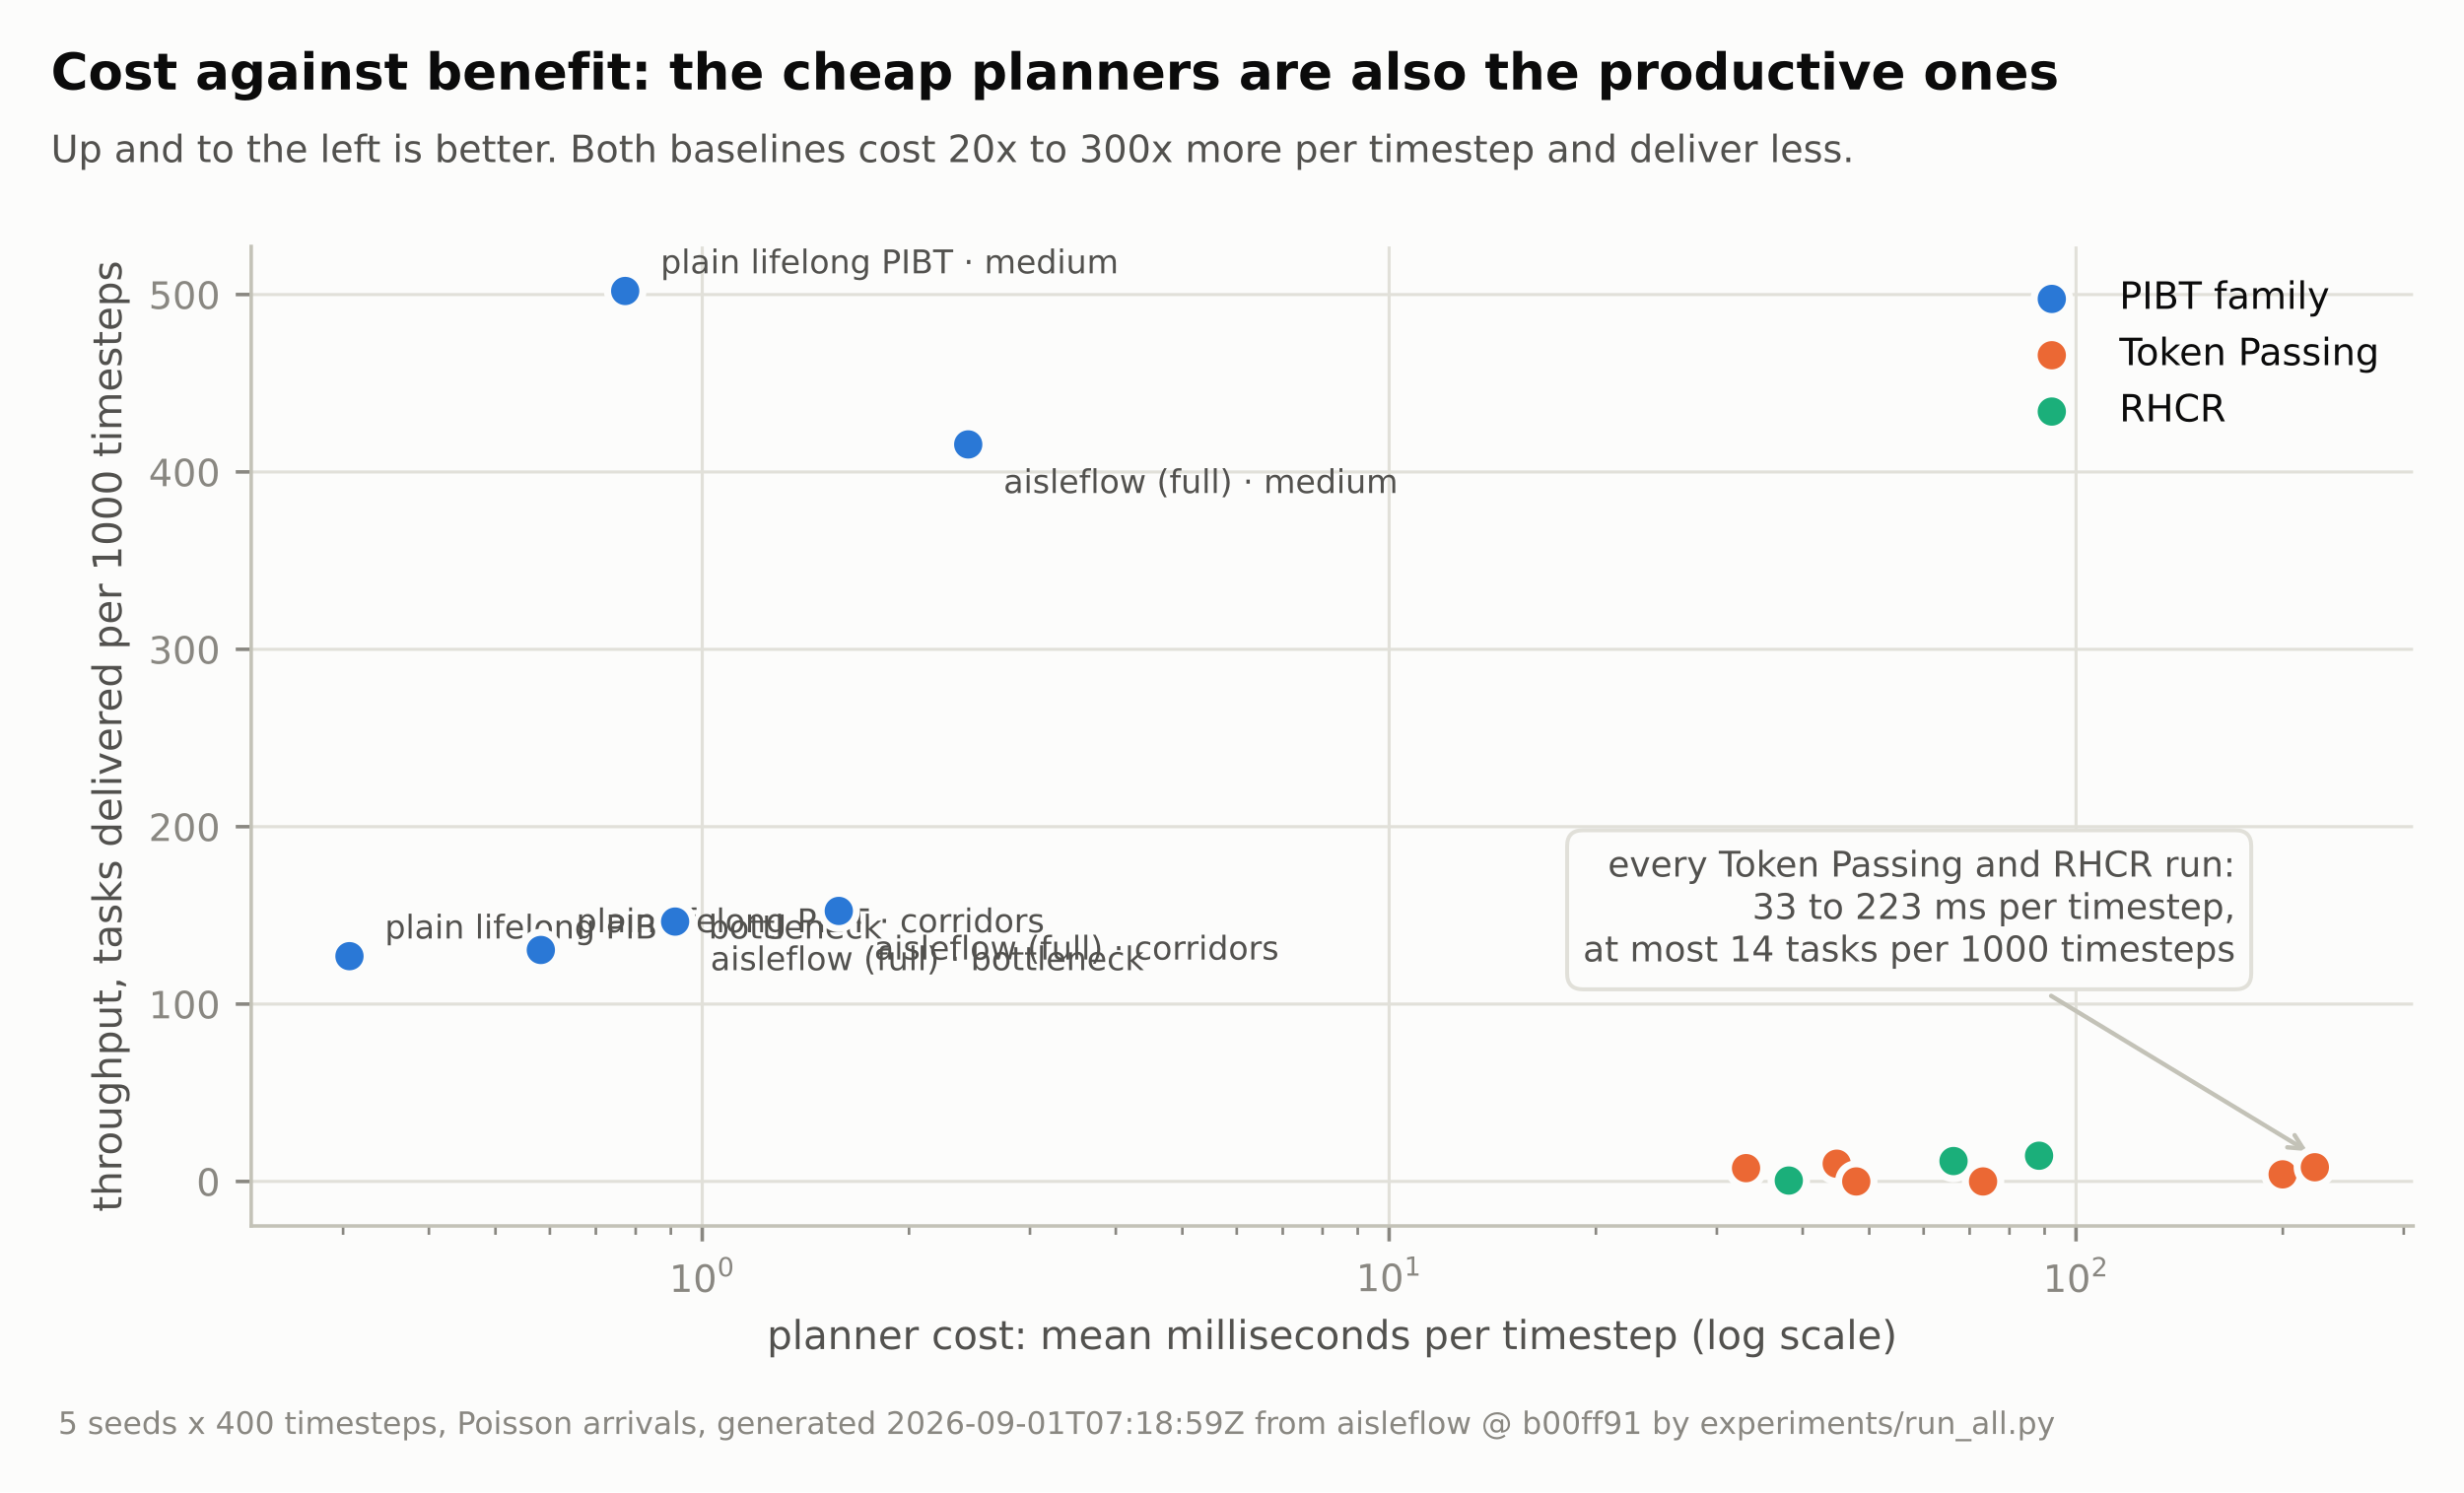
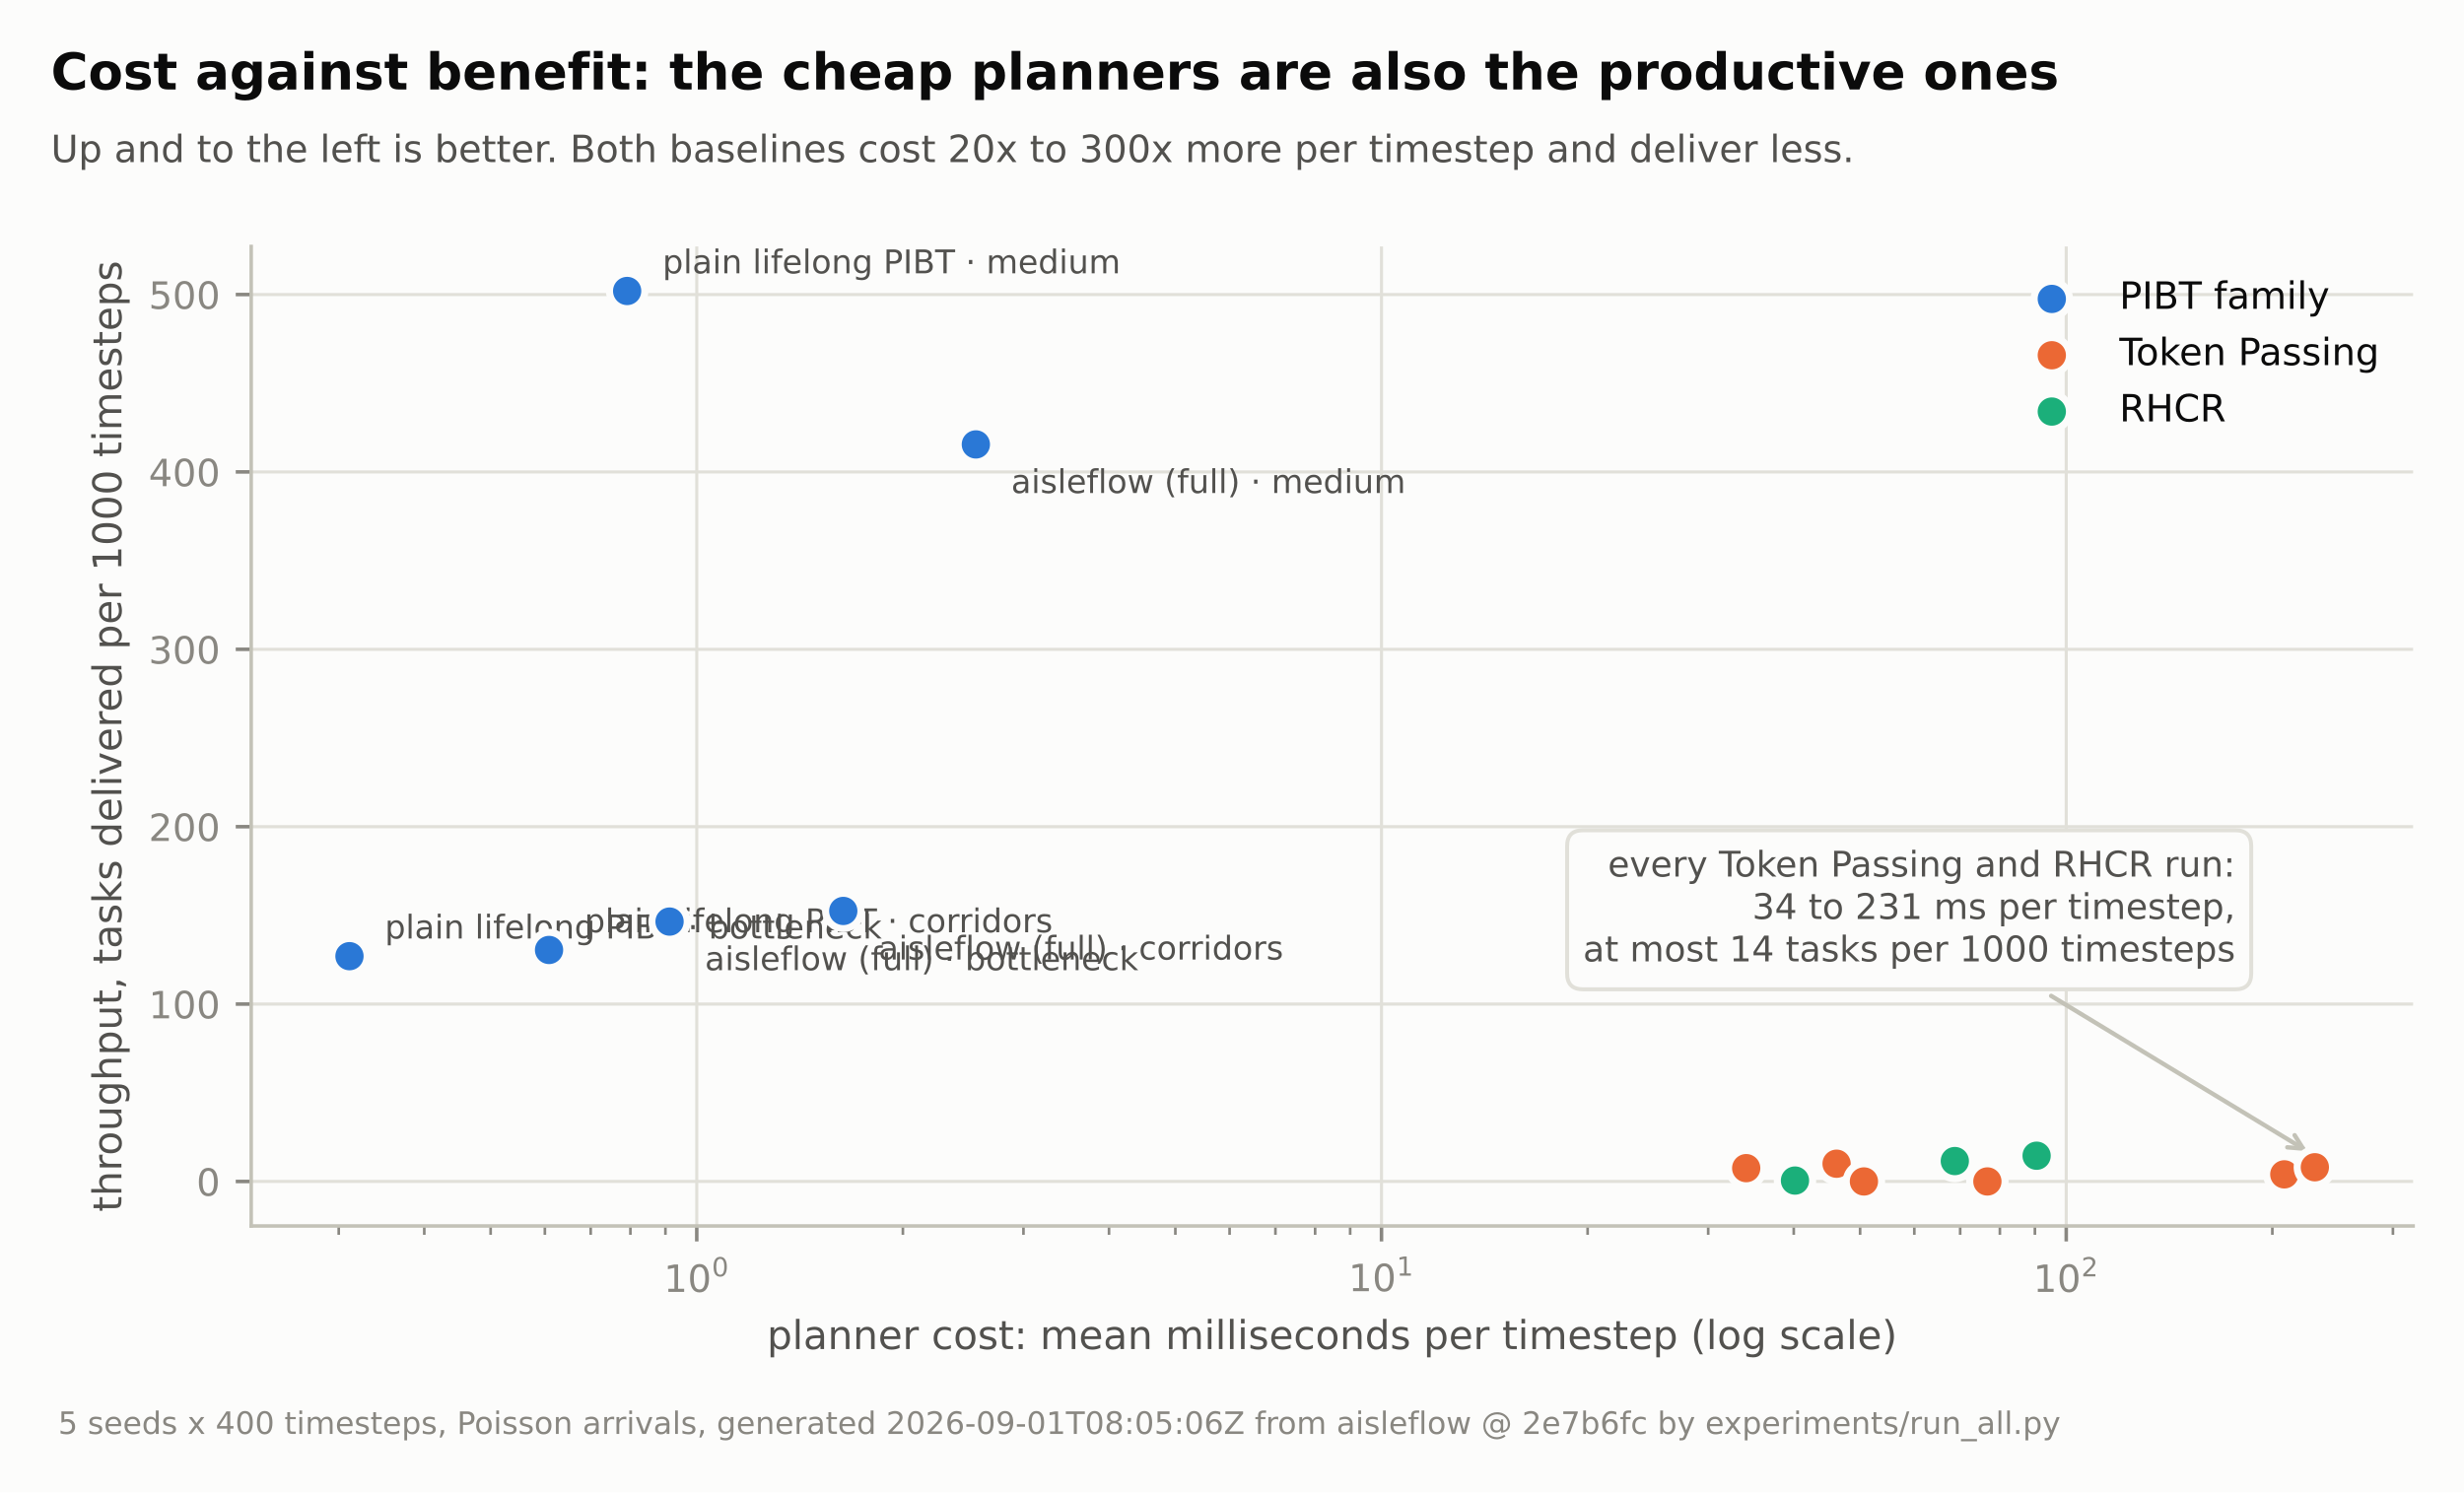
<svg xmlns="http://www.w3.org/2000/svg" xmlns:xlink="http://www.w3.org/1999/xlink" width="557.784pt" height="337.853pt" viewBox="0 0 557.784 337.853" version="1.1">
  <defs>
    <style type="text/css">*{stroke-linejoin: round; stroke-linecap: butt}</style>
  </defs>
  <g id="figure_1">
    <g id="patch_1">
      <path d="M 0 337.853  L 557.784 337.853  L 557.784 0  L 0 0  z " style="fill: #fcfcfb" />
    </g>
    <g id="axes_1">
      <g id="patch_2">
        <path d="M 56.866 277.562  L 546.264 277.562  L 546.264 55.8  L 56.866 55.8  z " style="fill: #fcfcfb" />
      </g>
      <g id="matplotlib.axis_1">
        <g id="xtick_1">
          <g id="line2d_1">
-             <path d="M 158.973 277.562  L 158.973 55.8  " clip-path="url(#p6cbd26df76)" style="fill: none; stroke: #e1e0d9; stroke-width: 0.7; stroke-linecap: square" />
+             <path d="M 157.728 277.562  L 157.728 55.8  " clip-path="url(#pe844e9224e)" style="fill: none; stroke: #e1e0d9; stroke-width: 0.7; stroke-linecap: square" />
          </g>
          <g id="line2d_2">
            <defs>
-               <path id="m281d60da5f" d="M 0 0  L 0 3.5  " style="stroke: #898781; stroke-width: 0.8" />
+               <path id="m23848a1204" d="M 0 0  L 0 3.5  " style="stroke: #898781; stroke-width: 0.8" />
            </defs>
            <g>
-               <use xlink:href="#m281d60da5f" x="158.973" y="277.562" style="fill: #898781; stroke: #898781; stroke-width: 0.8" />
+               <use xlink:href="#m23848a1204" x="157.728" y="277.562" style="fill: #898781; stroke: #898781; stroke-width: 0.8" />
            </g>
          </g>
          <g id="text_1">
-             <g style="fill: #898781" transform="translate(151.4929 292.5523)">
+             <g style="fill: #898781" transform="translate(150.2477 292.5523)">
              <text>
                <tspan x="0" y="-0.071" style="font-size: 8.5px; font-family: 'DejaVu Sans'; fill: #898781">1</tspan>
                <tspan x="5.408" y="-0.071" style="font-size: 8.5px; font-family: 'DejaVu Sans'; fill: #898781">0</tspan>
                <tspan x="10.897" y="-3.581" style="font-size: 5.95px; font-family: 'DejaVu Sans'; fill: #898781">0</tspan>
              </text>
            </g>
          </g>
        </g>
        <g id="xtick_2">
          <g id="line2d_3">
-             <path d="M 314.466 277.562  L 314.466 55.8  " clip-path="url(#p6cbd26df76)" style="fill: none; stroke: #e1e0d9; stroke-width: 0.7; stroke-linecap: square" />
+             <path d="M 312.734 277.562  L 312.734 55.8  " clip-path="url(#pe844e9224e)" style="fill: none; stroke: #e1e0d9; stroke-width: 0.7; stroke-linecap: square" />
          </g>
          <g id="line2d_4">
            <g>
-               <use xlink:href="#m281d60da5f" x="314.466" y="277.562" style="fill: #898781; stroke: #898781; stroke-width: 0.8" />
+               <use xlink:href="#m23848a1204" x="312.734" y="277.562" style="fill: #898781; stroke: #898781; stroke-width: 0.8" />
            </g>
          </g>
          <g id="text_2">
-             <g style="fill: #898781" transform="translate(306.9861 292.4673)">
+             <g style="fill: #898781" transform="translate(305.2536 292.4673)">
              <text>
                <tspan x="0" y="-0.147" style="font-size: 8.5px; font-family: 'DejaVu Sans'; fill: #898781">1</tspan>
                <tspan x="5.408" y="-0.147" style="font-size: 8.5px; font-family: 'DejaVu Sans'; fill: #898781">0</tspan>
                <tspan x="10.897" y="-3.658" style="font-size: 5.95px; font-family: 'DejaVu Sans'; fill: #898781">1</tspan>
              </text>
            </g>
          </g>
        </g>
        <g id="xtick_3">
          <g id="line2d_5">
-             <path d="M 469.959 277.562  L 469.959 55.8  " clip-path="url(#p6cbd26df76)" style="fill: none; stroke: #e1e0d9; stroke-width: 0.7; stroke-linecap: square" />
+             <path d="M 467.74 277.562  L 467.74 55.8  " clip-path="url(#pe844e9224e)" style="fill: none; stroke: #e1e0d9; stroke-width: 0.7; stroke-linecap: square" />
          </g>
          <g id="line2d_6">
            <g>
-               <use xlink:href="#m281d60da5f" x="469.959" y="277.562" style="fill: #898781; stroke: #898781; stroke-width: 0.8" />
+               <use xlink:href="#m23848a1204" x="467.74" y="277.562" style="fill: #898781; stroke: #898781; stroke-width: 0.8" />
            </g>
          </g>
          <g id="text_3">
-             <g style="fill: #898781" transform="translate(462.4792 292.5523)">
+             <g style="fill: #898781" transform="translate(460.2596 292.5523)">
              <text>
                <tspan x="0" y="-0.071" style="font-size: 8.5px; font-family: 'DejaVu Sans'; fill: #898781">1</tspan>
                <tspan x="5.408" y="-0.071" style="font-size: 8.5px; font-family: 'DejaVu Sans'; fill: #898781">0</tspan>
                <tspan x="10.897" y="-3.581" style="font-size: 5.95px; font-family: 'DejaVu Sans'; fill: #898781">2</tspan>
              </text>
            </g>
          </g>
        </g>
        <g id="xtick_4">
          <g id="line2d_7">
            <defs>
-               <path id="m025924d8f1" d="M 0 0  L 0 2  " style="stroke: #898781; stroke-width: 0.6" />
+               <path id="m9d18d0b328" d="M 0 0  L 0 2  " style="stroke: #898781; stroke-width: 0.6" />
            </defs>
            <g>
-               <use xlink:href="#m025924d8f1" x="77.669" y="277.562" style="fill: #898781; stroke: #898781; stroke-width: 0.6" />
+               <use xlink:href="#m9d18d0b328" x="76.678" y="277.562" style="fill: #898781; stroke: #898781; stroke-width: 0.6" />
            </g>
          </g>
        </g>
        <g id="xtick_5">
          <g id="line2d_8">
            <g>
-               <use xlink:href="#m025924d8f1" x="97.096" y="277.562" style="fill: #898781; stroke: #898781; stroke-width: 0.6" />
+               <use xlink:href="#m9d18d0b328" x="96.045" y="277.562" style="fill: #898781; stroke: #898781; stroke-width: 0.6" />
            </g>
          </g>
        </g>
        <g id="xtick_6">
          <g id="line2d_9">
            <g>
-               <use xlink:href="#m025924d8f1" x="112.165" y="277.562" style="fill: #898781; stroke: #898781; stroke-width: 0.6" />
+               <use xlink:href="#m9d18d0b328" x="111.066" y="277.562" style="fill: #898781; stroke: #898781; stroke-width: 0.6" />
            </g>
          </g>
        </g>
        <g id="xtick_7">
          <g id="line2d_10">
            <g>
-               <use xlink:href="#m025924d8f1" x="124.477" y="277.562" style="fill: #898781; stroke: #898781; stroke-width: 0.6" />
+               <use xlink:href="#m9d18d0b328" x="123.34" y="277.562" style="fill: #898781; stroke: #898781; stroke-width: 0.6" />
            </g>
          </g>
        </g>
        <g id="xtick_8">
          <g id="line2d_11">
            <g>
-               <use xlink:href="#m025924d8f1" x="134.887" y="277.562" style="fill: #898781; stroke: #898781; stroke-width: 0.6" />
+               <use xlink:href="#m9d18d0b328" x="133.717" y="277.562" style="fill: #898781; stroke: #898781; stroke-width: 0.6" />
            </g>
          </g>
        </g>
        <g id="xtick_9">
          <g id="line2d_12">
            <g>
-               <use xlink:href="#m025924d8f1" x="143.904" y="277.562" style="fill: #898781; stroke: #898781; stroke-width: 0.6" />
+               <use xlink:href="#m9d18d0b328" x="142.706" y="277.562" style="fill: #898781; stroke: #898781; stroke-width: 0.6" />
            </g>
          </g>
        </g>
        <g id="xtick_10">
          <g id="line2d_13">
            <g>
-               <use xlink:href="#m025924d8f1" x="151.858" y="277.562" style="fill: #898781; stroke: #898781; stroke-width: 0.6" />
+               <use xlink:href="#m9d18d0b328" x="150.635" y="277.562" style="fill: #898781; stroke: #898781; stroke-width: 0.6" />
            </g>
          </g>
        </g>
        <g id="xtick_11">
          <g id="line2d_14">
            <g>
-               <use xlink:href="#m025924d8f1" x="205.781" y="277.562" style="fill: #898781; stroke: #898781; stroke-width: 0.6" />
+               <use xlink:href="#m9d18d0b328" x="204.389" y="277.562" style="fill: #898781; stroke: #898781; stroke-width: 0.6" />
            </g>
          </g>
        </g>
        <g id="xtick_12">
          <g id="line2d_15">
            <g>
-               <use xlink:href="#m025924d8f1" x="233.162" y="277.562" style="fill: #898781; stroke: #898781; stroke-width: 0.6" />
+               <use xlink:href="#m9d18d0b328" x="231.684" y="277.562" style="fill: #898781; stroke: #898781; stroke-width: 0.6" />
            </g>
          </g>
        </g>
        <g id="xtick_13">
          <g id="line2d_16">
            <g>
-               <use xlink:href="#m025924d8f1" x="252.589" y="277.562" style="fill: #898781; stroke: #898781; stroke-width: 0.6" />
+               <use xlink:href="#m9d18d0b328" x="251.051" y="277.562" style="fill: #898781; stroke: #898781; stroke-width: 0.6" />
            </g>
          </g>
        </g>
        <g id="xtick_14">
          <g id="line2d_17">
            <g>
-               <use xlink:href="#m025924d8f1" x="267.658" y="277.562" style="fill: #898781; stroke: #898781; stroke-width: 0.6" />
+               <use xlink:href="#m9d18d0b328" x="266.072" y="277.562" style="fill: #898781; stroke: #898781; stroke-width: 0.6" />
            </g>
          </g>
        </g>
        <g id="xtick_15">
          <g id="line2d_18">
            <g>
-               <use xlink:href="#m025924d8f1" x="279.97" y="277.562" style="fill: #898781; stroke: #898781; stroke-width: 0.6" />
+               <use xlink:href="#m9d18d0b328" x="278.346" y="277.562" style="fill: #898781; stroke: #898781; stroke-width: 0.6" />
            </g>
          </g>
        </g>
        <g id="xtick_16">
          <g id="line2d_19">
            <g>
-               <use xlink:href="#m025924d8f1" x="290.38" y="277.562" style="fill: #898781; stroke: #898781; stroke-width: 0.6" />
+               <use xlink:href="#m9d18d0b328" x="288.723" y="277.562" style="fill: #898781; stroke: #898781; stroke-width: 0.6" />
            </g>
          </g>
        </g>
        <g id="xtick_17">
          <g id="line2d_20">
            <g>
-               <use xlink:href="#m025924d8f1" x="299.397" y="277.562" style="fill: #898781; stroke: #898781; stroke-width: 0.6" />
+               <use xlink:href="#m9d18d0b328" x="297.712" y="277.562" style="fill: #898781; stroke: #898781; stroke-width: 0.6" />
            </g>
          </g>
        </g>
        <g id="xtick_18">
          <g id="line2d_21">
            <g>
-               <use xlink:href="#m025924d8f1" x="307.351" y="277.562" style="fill: #898781; stroke: #898781; stroke-width: 0.6" />
+               <use xlink:href="#m9d18d0b328" x="305.641" y="277.562" style="fill: #898781; stroke: #898781; stroke-width: 0.6" />
            </g>
          </g>
        </g>
        <g id="xtick_19">
          <g id="line2d_22">
            <g>
-               <use xlink:href="#m025924d8f1" x="361.274" y="277.562" style="fill: #898781; stroke: #898781; stroke-width: 0.6" />
+               <use xlink:href="#m9d18d0b328" x="359.395" y="277.562" style="fill: #898781; stroke: #898781; stroke-width: 0.6" />
            </g>
          </g>
        </g>
        <g id="xtick_20">
          <g id="line2d_23">
            <g>
-               <use xlink:href="#m025924d8f1" x="388.655" y="277.562" style="fill: #898781; stroke: #898781; stroke-width: 0.6" />
+               <use xlink:href="#m9d18d0b328" x="386.69" y="277.562" style="fill: #898781; stroke: #898781; stroke-width: 0.6" />
            </g>
          </g>
        </g>
        <g id="xtick_21">
          <g id="line2d_24">
            <g>
-               <use xlink:href="#m025924d8f1" x="408.082" y="277.562" style="fill: #898781; stroke: #898781; stroke-width: 0.6" />
+               <use xlink:href="#m9d18d0b328" x="406.057" y="277.562" style="fill: #898781; stroke: #898781; stroke-width: 0.6" />
            </g>
          </g>
        </g>
        <g id="xtick_22">
          <g id="line2d_25">
            <g>
-               <use xlink:href="#m025924d8f1" x="423.151" y="277.562" style="fill: #898781; stroke: #898781; stroke-width: 0.6" />
+               <use xlink:href="#m9d18d0b328" x="421.078" y="277.562" style="fill: #898781; stroke: #898781; stroke-width: 0.6" />
            </g>
          </g>
        </g>
        <g id="xtick_23">
          <g id="line2d_26">
            <g>
-               <use xlink:href="#m025924d8f1" x="435.463" y="277.562" style="fill: #898781; stroke: #898781; stroke-width: 0.6" />
+               <use xlink:href="#m9d18d0b328" x="433.352" y="277.562" style="fill: #898781; stroke: #898781; stroke-width: 0.6" />
            </g>
          </g>
        </g>
        <g id="xtick_24">
          <g id="line2d_27">
            <g>
-               <use xlink:href="#m025924d8f1" x="445.873" y="277.562" style="fill: #898781; stroke: #898781; stroke-width: 0.6" />
+               <use xlink:href="#m9d18d0b328" x="443.729" y="277.562" style="fill: #898781; stroke: #898781; stroke-width: 0.6" />
            </g>
          </g>
        </g>
        <g id="xtick_25">
          <g id="line2d_28">
            <g>
-               <use xlink:href="#m025924d8f1" x="454.89" y="277.562" style="fill: #898781; stroke: #898781; stroke-width: 0.6" />
+               <use xlink:href="#m9d18d0b328" x="452.718" y="277.562" style="fill: #898781; stroke: #898781; stroke-width: 0.6" />
            </g>
          </g>
        </g>
        <g id="xtick_26">
          <g id="line2d_29">
            <g>
-               <use xlink:href="#m025924d8f1" x="462.844" y="277.562" style="fill: #898781; stroke: #898781; stroke-width: 0.6" />
+               <use xlink:href="#m9d18d0b328" x="460.647" y="277.562" style="fill: #898781; stroke: #898781; stroke-width: 0.6" />
            </g>
          </g>
        </g>
        <g id="xtick_27">
          <g id="line2d_30">
            <g>
-               <use xlink:href="#m025924d8f1" x="516.767" y="277.562" style="fill: #898781; stroke: #898781; stroke-width: 0.6" />
+               <use xlink:href="#m9d18d0b328" x="514.401" y="277.562" style="fill: #898781; stroke: #898781; stroke-width: 0.6" />
            </g>
          </g>
        </g>
        <g id="xtick_28">
          <g id="line2d_31">
            <g>
-               <use xlink:href="#m025924d8f1" x="544.148" y="277.562" style="fill: #898781; stroke: #898781; stroke-width: 0.6" />
+               <use xlink:href="#m9d18d0b328" x="541.696" y="277.562" style="fill: #898781; stroke: #898781; stroke-width: 0.6" />
            </g>
          </g>
        </g>
        <g id="text_4">
          <text style="font-size: 9px; font-family: 'DejaVu Sans', sans-serif; text-anchor: middle; fill: #52514e" x="301.565" y="305.433" transform="rotate(-0 301.5651 305.4329)">planner cost: mean milliseconds per timestep (log scale)</text>
        </g>
      </g>
      <g id="matplotlib.axis_2">
        <g id="ytick_1">
          <g id="line2d_32">
-             <path d="M 56.866 267.482  L 546.264 267.482  " clip-path="url(#p6cbd26df76)" style="fill: none; stroke: #e1e0d9; stroke-width: 0.7; stroke-linecap: square" />
+             <path d="M 56.866 267.482  L 546.264 267.482  " clip-path="url(#pe844e9224e)" style="fill: none; stroke: #e1e0d9; stroke-width: 0.7; stroke-linecap: square" />
          </g>
          <g id="line2d_33">
            <defs>
-               <path id="m50526f12e3" d="M 0 0  L -3.5 0  " style="stroke: #898781; stroke-width: 0.8" />
+               <path id="m2ccd985e5e" d="M 0 0  L -3.5 0  " style="stroke: #898781; stroke-width: 0.8" />
            </defs>
            <g>
-               <use xlink:href="#m50526f12e3" x="56.866" y="267.482" style="fill: #898781; stroke: #898781; stroke-width: 0.8" />
+               <use xlink:href="#m2ccd985e5e" x="56.866" y="267.482" style="fill: #898781; stroke: #898781; stroke-width: 0.8" />
            </g>
          </g>
          <g id="text_5">
            <text style="font-size: 8.5px; font-family: 'DejaVu Sans', sans-serif; text-anchor: end; fill: #898781" x="49.866" y="270.711" transform="rotate(-0 49.86611 270.7112)">0</text>
          </g>
        </g>
        <g id="ytick_2">
          <g id="line2d_34">
-             <path d="M 56.866 227.322  L 546.264 227.322  " clip-path="url(#p6cbd26df76)" style="fill: none; stroke: #e1e0d9; stroke-width: 0.7; stroke-linecap: square" />
+             <path d="M 56.866 227.322  L 546.264 227.322  " clip-path="url(#pe844e9224e)" style="fill: none; stroke: #e1e0d9; stroke-width: 0.7; stroke-linecap: square" />
          </g>
          <g id="line2d_35">
            <g>
-               <use xlink:href="#m50526f12e3" x="56.866" y="227.322" style="fill: #898781; stroke: #898781; stroke-width: 0.8" />
+               <use xlink:href="#m2ccd985e5e" x="56.866" y="227.322" style="fill: #898781; stroke: #898781; stroke-width: 0.8" />
            </g>
          </g>
          <g id="text_6">
            <text style="font-size: 8.5px; font-family: 'DejaVu Sans', sans-serif; text-anchor: end; fill: #898781" x="49.866" y="230.551" transform="rotate(-0 49.86611 230.5514)">100</text>
          </g>
        </g>
        <g id="ytick_3">
          <g id="line2d_36">
-             <path d="M 56.866 187.163  L 546.264 187.163  " clip-path="url(#p6cbd26df76)" style="fill: none; stroke: #e1e0d9; stroke-width: 0.7; stroke-linecap: square" />
+             <path d="M 56.866 187.163  L 546.264 187.163  " clip-path="url(#pe844e9224e)" style="fill: none; stroke: #e1e0d9; stroke-width: 0.7; stroke-linecap: square" />
          </g>
          <g id="line2d_37">
            <g>
-               <use xlink:href="#m50526f12e3" x="56.866" y="187.163" style="fill: #898781; stroke: #898781; stroke-width: 0.8" />
+               <use xlink:href="#m2ccd985e5e" x="56.866" y="187.163" style="fill: #898781; stroke: #898781; stroke-width: 0.8" />
            </g>
          </g>
          <g id="text_7">
            <text style="font-size: 8.5px; font-family: 'DejaVu Sans', sans-serif; text-anchor: end; fill: #898781" x="49.866" y="190.392" transform="rotate(-0 49.86611 190.3916)">200</text>
          </g>
        </g>
        <g id="ytick_4">
          <g id="line2d_38">
-             <path d="M 56.866 147.003  L 546.264 147.003  " clip-path="url(#p6cbd26df76)" style="fill: none; stroke: #e1e0d9; stroke-width: 0.7; stroke-linecap: square" />
+             <path d="M 56.866 147.003  L 546.264 147.003  " clip-path="url(#pe844e9224e)" style="fill: none; stroke: #e1e0d9; stroke-width: 0.7; stroke-linecap: square" />
          </g>
          <g id="line2d_39">
            <g>
-               <use xlink:href="#m50526f12e3" x="56.866" y="147.003" style="fill: #898781; stroke: #898781; stroke-width: 0.8" />
+               <use xlink:href="#m2ccd985e5e" x="56.866" y="147.003" style="fill: #898781; stroke: #898781; stroke-width: 0.8" />
            </g>
          </g>
          <g id="text_8">
            <text style="font-size: 8.5px; font-family: 'DejaVu Sans', sans-serif; text-anchor: end; fill: #898781" x="49.866" y="150.232" transform="rotate(-0 49.86611 150.2319)">300</text>
          </g>
        </g>
        <g id="ytick_5">
          <g id="line2d_40">
-             <path d="M 56.866 106.843  L 546.264 106.843  " clip-path="url(#p6cbd26df76)" style="fill: none; stroke: #e1e0d9; stroke-width: 0.7; stroke-linecap: square" />
+             <path d="M 56.866 106.843  L 546.264 106.843  " clip-path="url(#pe844e9224e)" style="fill: none; stroke: #e1e0d9; stroke-width: 0.7; stroke-linecap: square" />
          </g>
          <g id="line2d_41">
            <g>
-               <use xlink:href="#m50526f12e3" x="56.866" y="106.843" style="fill: #898781; stroke: #898781; stroke-width: 0.8" />
+               <use xlink:href="#m2ccd985e5e" x="56.866" y="106.843" style="fill: #898781; stroke: #898781; stroke-width: 0.8" />
            </g>
          </g>
          <g id="text_9">
            <text style="font-size: 8.5px; font-family: 'DejaVu Sans', sans-serif; text-anchor: end; fill: #898781" x="49.866" y="110.072" transform="rotate(-0 49.86611 110.0721)">400</text>
          </g>
        </g>
        <g id="ytick_6">
          <g id="line2d_42">
-             <path d="M 56.866 66.683  L 546.264 66.683  " clip-path="url(#p6cbd26df76)" style="fill: none; stroke: #e1e0d9; stroke-width: 0.7; stroke-linecap: square" />
+             <path d="M 56.866 66.683  L 546.264 66.683  " clip-path="url(#pe844e9224e)" style="fill: none; stroke: #e1e0d9; stroke-width: 0.7; stroke-linecap: square" />
          </g>
          <g id="line2d_43">
            <g>
-               <use xlink:href="#m50526f12e3" x="56.866" y="66.683" style="fill: #898781; stroke: #898781; stroke-width: 0.8" />
+               <use xlink:href="#m2ccd985e5e" x="56.866" y="66.683" style="fill: #898781; stroke: #898781; stroke-width: 0.8" />
            </g>
          </g>
          <g id="text_10">
            <text style="font-size: 8.5px; font-family: 'DejaVu Sans', sans-serif; text-anchor: end; fill: #898781" x="49.866" y="69.912" transform="rotate(-0 49.86611 69.9123)">500</text>
          </g>
        </g>
        <g id="text_11">
          <text style="font-size: 9px; font-family: 'DejaVu Sans', sans-serif; text-anchor: middle; fill: #52514e" x="27.48" y="166.681" transform="rotate(-90 27.47962 166.6811)">throughput, tasks delivered per 1000 timesteps</text>
        </g>
      </g>
      <g id="patch_3">
        <path d="M 56.866 277.562  L 56.866 55.8  " style="fill: none; stroke: #c3c2b7; stroke-width: 0.8; stroke-linejoin: miter; stroke-linecap: square" />
      </g>
      <g id="patch_4">
        <path d="M 56.866 277.562  L 546.264 277.562  " style="fill: none; stroke: #c3c2b7; stroke-width: 0.8; stroke-linejoin: miter; stroke-linecap: square" />
      </g>
      <g id="text_12">
        <text style="font-size: 7.4px; font-family: 'DejaVu Sans', sans-serif; text-anchor: start; fill: #52514e" x="87.111" y="212.479" transform="rotate(-0 87.11147 212.4793)">plain lifelong PIBT · bottleneck</text>
      </g>
      <g id="text_13">
-         <text style="font-size: 7.4px; font-family: 'DejaVu Sans', sans-serif; text-anchor: start; fill: #52514e" x="160.828" y="219.648" transform="rotate(-0 160.8284 219.6481)">aisleflow (full) · bottleneck</text>
+         <text style="font-size: 7.4px; font-family: 'DejaVu Sans', sans-serif; text-anchor: start; fill: #52514e" x="159.57" y="219.648" transform="rotate(-0 159.5705 219.6481)">aisleflow (full) · bottleneck</text>
      </g>
      <g id="text_14">
-         <text style="font-size: 7.4px; font-family: 'DejaVu Sans', sans-serif; text-anchor: start; fill: #52514e" x="130.431" y="211.074" transform="rotate(-0 130.4308 211.0737)">plain lifelong PIBT · corridors</text>
+         <text style="font-size: 7.4px; font-family: 'DejaVu Sans', sans-serif; text-anchor: start; fill: #52514e" x="132.288" y="211.074" transform="rotate(-0 132.2881 211.0737)">plain lifelong PIBT · corridors</text>
      </g>
      <g id="text_15">
-         <text style="font-size: 7.4px; font-family: 'DejaVu Sans', sans-serif; text-anchor: start; fill: #52514e" x="197.882" y="217.239" transform="rotate(-0 197.8817 217.2385)">aisleflow (full) · corridors</text>
+         <text style="font-size: 7.4px; font-family: 'DejaVu Sans', sans-serif; text-anchor: start; fill: #52514e" x="198.897" y="217.239" transform="rotate(-0 198.8974 217.2385)">aisleflow (full) · corridors</text>
      </g>
      <g id="text_16">
-         <text style="font-size: 7.4px; font-family: 'DejaVu Sans', sans-serif; text-anchor: start; fill: #52514e" x="149.527" y="61.88" transform="rotate(-0 149.5273 61.8801)">plain lifelong PIBT · medium</text>
+         <text style="font-size: 7.4px; font-family: 'DejaVu Sans', sans-serif; text-anchor: start; fill: #52514e" x="149.972" y="61.88" transform="rotate(-0 149.9722 61.8801)">plain lifelong PIBT · medium</text>
      </g>
      <g id="text_17">
-         <text style="font-size: 7.4px; font-family: 'DejaVu Sans', sans-serif; text-anchor: start; fill: #52514e" x="227.181" y="111.618" transform="rotate(-0 227.1813 111.6183)">aisleflow (full) · medium</text>
+         <text style="font-size: 7.4px; font-family: 'DejaVu Sans', sans-serif; text-anchor: start; fill: #52514e" x="228.909" y="111.618" transform="rotate(-0 228.9094 111.6183)">aisleflow (full) · medium</text>
      </g>
      <g id="patch_5">
        <path d="M 464.33 225.469  Q 493.32 243.046 521.354 260.043  " style="fill: none; stroke: #c3c2b7; stroke-linecap: round" />
        <path d="M 519.447 257.016  L 521.354 260.043  L 517.788 259.752  " style="fill: none; stroke: #c3c2b7; stroke-linecap: round" />
      </g>
      <g id="text_18">
        <g id="patch_6">
          <path d="M 358.351 223.982  L 506.019 223.982  Q 509.619 223.982 509.619 220.382  L 509.619 191.575  Q 509.619 187.975 506.019 187.975  L 358.351 187.975  Q 354.751 187.975 354.751 191.575  L 354.751 220.382  Q 354.751 223.982 358.351 223.982  z " style="fill: #fcfcfb; stroke: #e1e0d9; stroke-width: 0.9; stroke-linejoin: miter" />
        </g>
        <text style="font-size: 8px; font-family: 'DejaVu Sans', sans-serif; fill: #52514e" transform="translate(363.9711 198.4547)">every Token Passing and RHCR run:</text>
-         <text style="font-size: 8px; font-family: 'DejaVu Sans', sans-serif; fill: #52514e" transform="translate(396.6536 208.0568)">33 to 223 ms per timestep,</text>
+         <text style="font-size: 8px; font-family: 'DejaVu Sans', sans-serif; fill: #52514e" transform="translate(396.6536 208.0568)">34 to 231 ms per timestep,</text>
        <text style="font-size: 8px; font-family: 'DejaVu Sans', sans-serif; fill: #52514e" transform="translate(358.3511 217.659)">at most 14 tasks per 1000 timesteps</text>
      </g>
      <g id="PathCollection_1">
        <defs>
-           <path id="med507e7eec" d="M 0 4  C 1.061 4 2.078 3.579 2.828 2.828  C 3.579 2.078 4 1.061 4 0  C 4 -1.061 3.579 -2.078 2.828 -2.828  C 2.078 -3.579 1.061 -4 0 -4  C -1.061 -4 -2.078 -3.579 -2.828 -2.828  C -3.579 -2.078 -4 -1.061 -4 0  C -4 1.061 -3.579 2.078 -2.828 2.828  C -2.078 3.579 -1.061 4 0 4  z " style="stroke: #fcfcfb; stroke-width: 1.6" />
+           <path id="m1247115c53" d="M 0 4  C 1.061 4 2.078 3.579 2.828 2.828  C 3.579 2.078 4 1.061 4 0  C 4 -1.061 3.579 -2.078 2.828 -2.828  C 2.078 -3.579 1.061 -4 0 -4  C -1.061 -4 -2.078 -3.579 -2.828 -2.828  C -3.579 -2.078 -4 -1.061 -4 0  C -4 1.061 -3.579 2.078 -2.828 2.828  C -2.078 3.579 -1.061 4 0 4  z " style="stroke: #fcfcfb; stroke-width: 1.6" />
        </defs>
-         <g clip-path="url(#p6cbd26df76)">
-           <use xlink:href="#med507e7eec" x="79.111" y="216.479" style="fill: #2a78d6; stroke: #fcfcfb; stroke-width: 1.6" />
+         <g clip-path="url(#pe844e9224e)">
+           <use xlink:href="#m1247115c53" x="79.111" y="216.479" style="fill: #2a78d6; stroke: #fcfcfb; stroke-width: 1.6" />
        </g>
      </g>
      <g id="PathCollection_2">
-         <g clip-path="url(#p6cbd26df76)">
-           <use xlink:href="#med507e7eec" x="152.828" y="208.648" style="fill: #2a78d6; stroke: #fcfcfb; stroke-width: 1.6" />
+         <g clip-path="url(#pe844e9224e)">
+           <use xlink:href="#m1247115c53" x="151.57" y="208.648" style="fill: #2a78d6; stroke: #fcfcfb; stroke-width: 1.6" />
        </g>
      </g>
      <g id="PathCollection_3">
        <defs>
-           <path id="mdbb2feed79" d="M 0 4  C 1.061 4 2.078 3.579 2.828 2.828  C 3.579 2.078 4 1.061 4 0  C 4 -1.061 3.579 -2.078 2.828 -2.828  C 2.078 -3.579 1.061 -4 0 -4  C -1.061 -4 -2.078 -3.579 -2.828 -2.828  C -3.579 -2.078 -4 -1.061 -4 0  C -4 1.061 -3.579 2.078 -2.828 2.828  C -2.078 3.579 -1.061 4 0 4  z " style="stroke: #fcfcfb; stroke-width: 1.6" />
+           <path id="mbc04ced4a8" d="M 0 4  C 1.061 4 2.078 3.579 2.828 2.828  C 3.579 2.078 4 1.061 4 0  C 4 -1.061 3.579 -2.078 2.828 -2.828  C 2.078 -3.579 1.061 -4 0 -4  C -1.061 -4 -2.078 -3.579 -2.828 -2.828  C -3.579 -2.078 -4 -1.061 -4 0  C -4 1.061 -3.579 2.078 -2.828 2.828  C -2.078 3.579 -1.061 4 0 4  z " style="stroke: #fcfcfb; stroke-width: 1.6" />
        </defs>
-         <g clip-path="url(#p6cbd26df76)">
-           <use xlink:href="#mdbb2feed79" x="395.263" y="264.47" style="fill: #eb6834; stroke: #fcfcfb; stroke-width: 1.6" />
+         <g clip-path="url(#pe844e9224e)">
+           <use xlink:href="#mbc04ced4a8" x="395.295" y="264.47" style="fill: #eb6834; stroke: #fcfcfb; stroke-width: 1.6" />
        </g>
      </g>
      <g id="PathCollection_4">
-         <g clip-path="url(#p6cbd26df76)">
-           <use xlink:href="#mdbb2feed79" x="415.787" y="263.466" style="fill: #eb6834; stroke: #fcfcfb; stroke-width: 1.6" />
+         <g clip-path="url(#pe844e9224e)">
+           <use xlink:href="#mbc04ced4a8" x="415.752" y="263.466" style="fill: #eb6834; stroke: #fcfcfb; stroke-width: 1.6" />
        </g>
      </g>
      <g id="PathCollection_5">
        <defs>
-           <path id="m3da02fb617" d="M 0 4  C 1.061 4 2.078 3.579 2.828 2.828  C 3.579 2.078 4 1.061 4 0  C 4 -1.061 3.579 -2.078 2.828 -2.828  C 2.078 -3.579 1.061 -4 0 -4  C -1.061 -4 -2.078 -3.579 -2.828 -2.828  C -3.579 -2.078 -4 -1.061 -4 0  C -4 1.061 -3.579 2.078 -2.828 2.828  C -2.078 3.579 -1.061 4 0 4  z " style="stroke: #fcfcfb; stroke-width: 1.6" />
+           <path id="md881260093" d="M 0 4  C 1.061 4 2.078 3.579 2.828 2.828  C 3.579 2.078 4 1.061 4 0  C 4 -1.061 3.579 -2.078 2.828 -2.828  C 2.078 -3.579 1.061 -4 0 -4  C -1.061 -4 -2.078 -3.579 -2.828 -2.828  C -3.579 -2.078 -4 -1.061 -4 0  C -4 1.061 -3.579 2.078 -2.828 2.828  C -2.078 3.579 -1.061 4 0 4  z " style="stroke: #fcfcfb; stroke-width: 1.6" />
        </defs>
-         <g clip-path="url(#p6cbd26df76)">
-           <use xlink:href="#m3da02fb617" x="442.23" y="262.864" style="fill: #1baf7a; stroke: #fcfcfb; stroke-width: 1.6" />
+         <g clip-path="url(#pe844e9224e)">
+           <use xlink:href="#md881260093" x="442.519" y="262.864" style="fill: #1baf7a; stroke: #fcfcfb; stroke-width: 1.6" />
        </g>
      </g>
      <g id="PathCollection_6">
-         <g clip-path="url(#p6cbd26df76)">
-           <use xlink:href="#med507e7eec" x="122.431" y="215.074" style="fill: #2a78d6; stroke: #fcfcfb; stroke-width: 1.6" />
+         <g clip-path="url(#pe844e9224e)">
+           <use xlink:href="#m1247115c53" x="124.288" y="215.074" style="fill: #2a78d6; stroke: #fcfcfb; stroke-width: 1.6" />
        </g>
      </g>
      <g id="PathCollection_7">
-         <g clip-path="url(#p6cbd26df76)">
-           <use xlink:href="#med507e7eec" x="189.882" y="206.239" style="fill: #2a78d6; stroke: #fcfcfb; stroke-width: 1.6" />
+         <g clip-path="url(#pe844e9224e)">
+           <use xlink:href="#m1247115c53" x="190.897" y="206.239" style="fill: #2a78d6; stroke: #fcfcfb; stroke-width: 1.6" />
        </g>
      </g>
      <g id="PathCollection_8">
-         <g clip-path="url(#p6cbd26df76)">
-           <use xlink:href="#mdbb2feed79" x="448.912" y="267.482" style="fill: #eb6834; stroke: #fcfcfb; stroke-width: 1.6" />
+         <g clip-path="url(#pe844e9224e)">
+           <use xlink:href="#mbc04ced4a8" x="449.892" y="267.482" style="fill: #eb6834; stroke: #fcfcfb; stroke-width: 1.6" />
        </g>
      </g>
      <g id="PathCollection_9">
-         <g clip-path="url(#p6cbd26df76)">
-           <use xlink:href="#mdbb2feed79" x="420.209" y="267.482" style="fill: #eb6834; stroke: #fcfcfb; stroke-width: 1.6" />
+         <g clip-path="url(#pe844e9224e)">
+           <use xlink:href="#mbc04ced4a8" x="421.944" y="267.482" style="fill: #eb6834; stroke: #fcfcfb; stroke-width: 1.6" />
        </g>
      </g>
      <g id="PathCollection_10">
-         <g clip-path="url(#p6cbd26df76)">
-           <use xlink:href="#m3da02fb617" x="404.938" y="267.281" style="fill: #1baf7a; stroke: #fcfcfb; stroke-width: 1.6" />
+         <g clip-path="url(#pe844e9224e)">
+           <use xlink:href="#md881260093" x="406.337" y="267.281" style="fill: #1baf7a; stroke: #fcfcfb; stroke-width: 1.6" />
        </g>
      </g>
      <g id="PathCollection_11">
-         <g clip-path="url(#p6cbd26df76)">
-           <use xlink:href="#med507e7eec" x="141.527" y="65.88" style="fill: #2a78d6; stroke: #fcfcfb; stroke-width: 1.6" />
+         <g clip-path="url(#pe844e9224e)">
+           <use xlink:href="#m1247115c53" x="141.972" y="65.88" style="fill: #2a78d6; stroke: #fcfcfb; stroke-width: 1.6" />
        </g>
      </g>
      <g id="PathCollection_12">
-         <g clip-path="url(#p6cbd26df76)">
-           <use xlink:href="#med507e7eec" x="219.181" y="100.618" style="fill: #2a78d6; stroke: #fcfcfb; stroke-width: 1.6" />
+         <g clip-path="url(#pe844e9224e)">
+           <use xlink:href="#m1247115c53" x="220.909" y="100.618" style="fill: #2a78d6; stroke: #fcfcfb; stroke-width: 1.6" />
        </g>
      </g>
      <g id="PathCollection_13">
-         <g clip-path="url(#p6cbd26df76)">
-           <use xlink:href="#mdbb2feed79" x="516.734" y="265.876" style="fill: #eb6834; stroke: #fcfcfb; stroke-width: 1.6" />
+         <g clip-path="url(#pe844e9224e)">
+           <use xlink:href="#mbc04ced4a8" x="517.107" y="265.876" style="fill: #eb6834; stroke: #fcfcfb; stroke-width: 1.6" />
        </g>
      </g>
      <g id="PathCollection_14">
-         <g clip-path="url(#p6cbd26df76)">
-           <use xlink:href="#mdbb2feed79" x="524.019" y="264.269" style="fill: #eb6834; stroke: #fcfcfb; stroke-width: 1.6" />
+         <g clip-path="url(#pe844e9224e)">
+           <use xlink:href="#mbc04ced4a8" x="524.019" y="264.269" style="fill: #eb6834; stroke: #fcfcfb; stroke-width: 1.6" />
        </g>
      </g>
      <g id="PathCollection_15">
-         <g clip-path="url(#p6cbd26df76)">
-           <use xlink:href="#m3da02fb617" x="461.589" y="261.659" style="fill: #1baf7a; stroke: #fcfcfb; stroke-width: 1.6" />
+         <g clip-path="url(#pe844e9224e)">
+           <use xlink:href="#md881260093" x="461.036" y="261.659" style="fill: #1baf7a; stroke: #fcfcfb; stroke-width: 1.6" />
        </g>
      </g>
      <g id="legend_1">
        <g id="PathCollection_16">
          <g>
-             <use xlink:href="#med507e7eec" x="464.474" y="67.677" style="fill: #2a78d6; stroke: #fcfcfb; stroke-width: 1.6" />
+             <use xlink:href="#m1247115c53" x="464.474" y="67.677" style="fill: #2a78d6; stroke: #fcfcfb; stroke-width: 1.6" />
          </g>
        </g>
        <g id="text_19">
          <text style="font-size: 8.5px; font-family: 'DejaVu Sans', sans-serif; text-anchor: start; fill: #0b0b0b" x="479.774" y="69.909" transform="rotate(-0 479.7741 69.90867)">PIBT family</text>
        </g>
        <g id="PathCollection_17">
          <g>
-             <use xlink:href="#mdbb2feed79" x="464.474" y="80.428" style="fill: #eb6834; stroke: #fcfcfb; stroke-width: 1.6" />
+             <use xlink:href="#mbc04ced4a8" x="464.474" y="80.428" style="fill: #eb6834; stroke: #fcfcfb; stroke-width: 1.6" />
          </g>
        </g>
        <g id="text_20">
          <text style="font-size: 8.5px; font-family: 'DejaVu Sans', sans-serif; text-anchor: start; fill: #0b0b0b" x="479.774" y="82.659" transform="rotate(-0 479.7741 82.65934)">Token Passing</text>
        </g>
        <g id="PathCollection_18">
          <g>
-             <use xlink:href="#m3da02fb617" x="464.474" y="93.179" style="fill: #1baf7a; stroke: #fcfcfb; stroke-width: 1.6" />
+             <use xlink:href="#md881260093" x="464.474" y="93.179" style="fill: #1baf7a; stroke: #fcfcfb; stroke-width: 1.6" />
          </g>
        </g>
        <g id="text_21">
          <text style="font-size: 8.5px; font-family: 'DejaVu Sans', sans-serif; text-anchor: start; fill: #0b0b0b" x="479.774" y="95.41" transform="rotate(-0 479.7741 95.41)">RHCR</text>
        </g>
      </g>
    </g>
    <g id="text_22">
      <text style="font-weight: 700; font-size: 11.5px; font-family: 'DejaVu Sans', sans-serif; text-anchor: start; fill: #0b0b0b" x="11.52" y="20.258" transform="rotate(-0 11.52 20.2582)">Cost against benefit: the cheap planners are also the productive ones</text>
    </g>
    <g id="text_23">
      <text style="font-size: 8.5px; font-family: 'DejaVu Sans', sans-serif; text-anchor: start; fill: #52514e" x="11.52" y="36.699" transform="rotate(-0 11.52 36.69867)">Up and to the left is better. Both baselines cost 20x to 300x more per timestep and deliver less.</text>
    </g>
    <g id="text_24">
-       <text style="font-size: 7px; font-family: 'DejaVu Sans', sans-serif; text-anchor: start; fill: #898781" x="13.162" y="324.651" transform="rotate(-0 13.1616 324.6512)">5 seeds x 400 timesteps, Poisson arrivals, generated 2026-09-01T07:18:59Z from aisleflow @ b00ff91 by experiments/run_all.py</text>
+       <text style="font-size: 7px; font-family: 'DejaVu Sans', sans-serif; text-anchor: start; fill: #898781" x="13.162" y="324.651" transform="rotate(-0 13.1616 324.6512)">5 seeds x 400 timesteps, Poisson arrivals, generated 2026-09-01T08:05:06Z from aisleflow @ 2e7b6fc by experiments/run_all.py</text>
    </g>
  </g>
  <defs>
-     <clipPath id="p6cbd26df76">
+     <clipPath id="pe844e9224e">
      <rect x="56.866" y="55.8" width="489.398" height="221.762" />
    </clipPath>
  </defs>
</svg>
